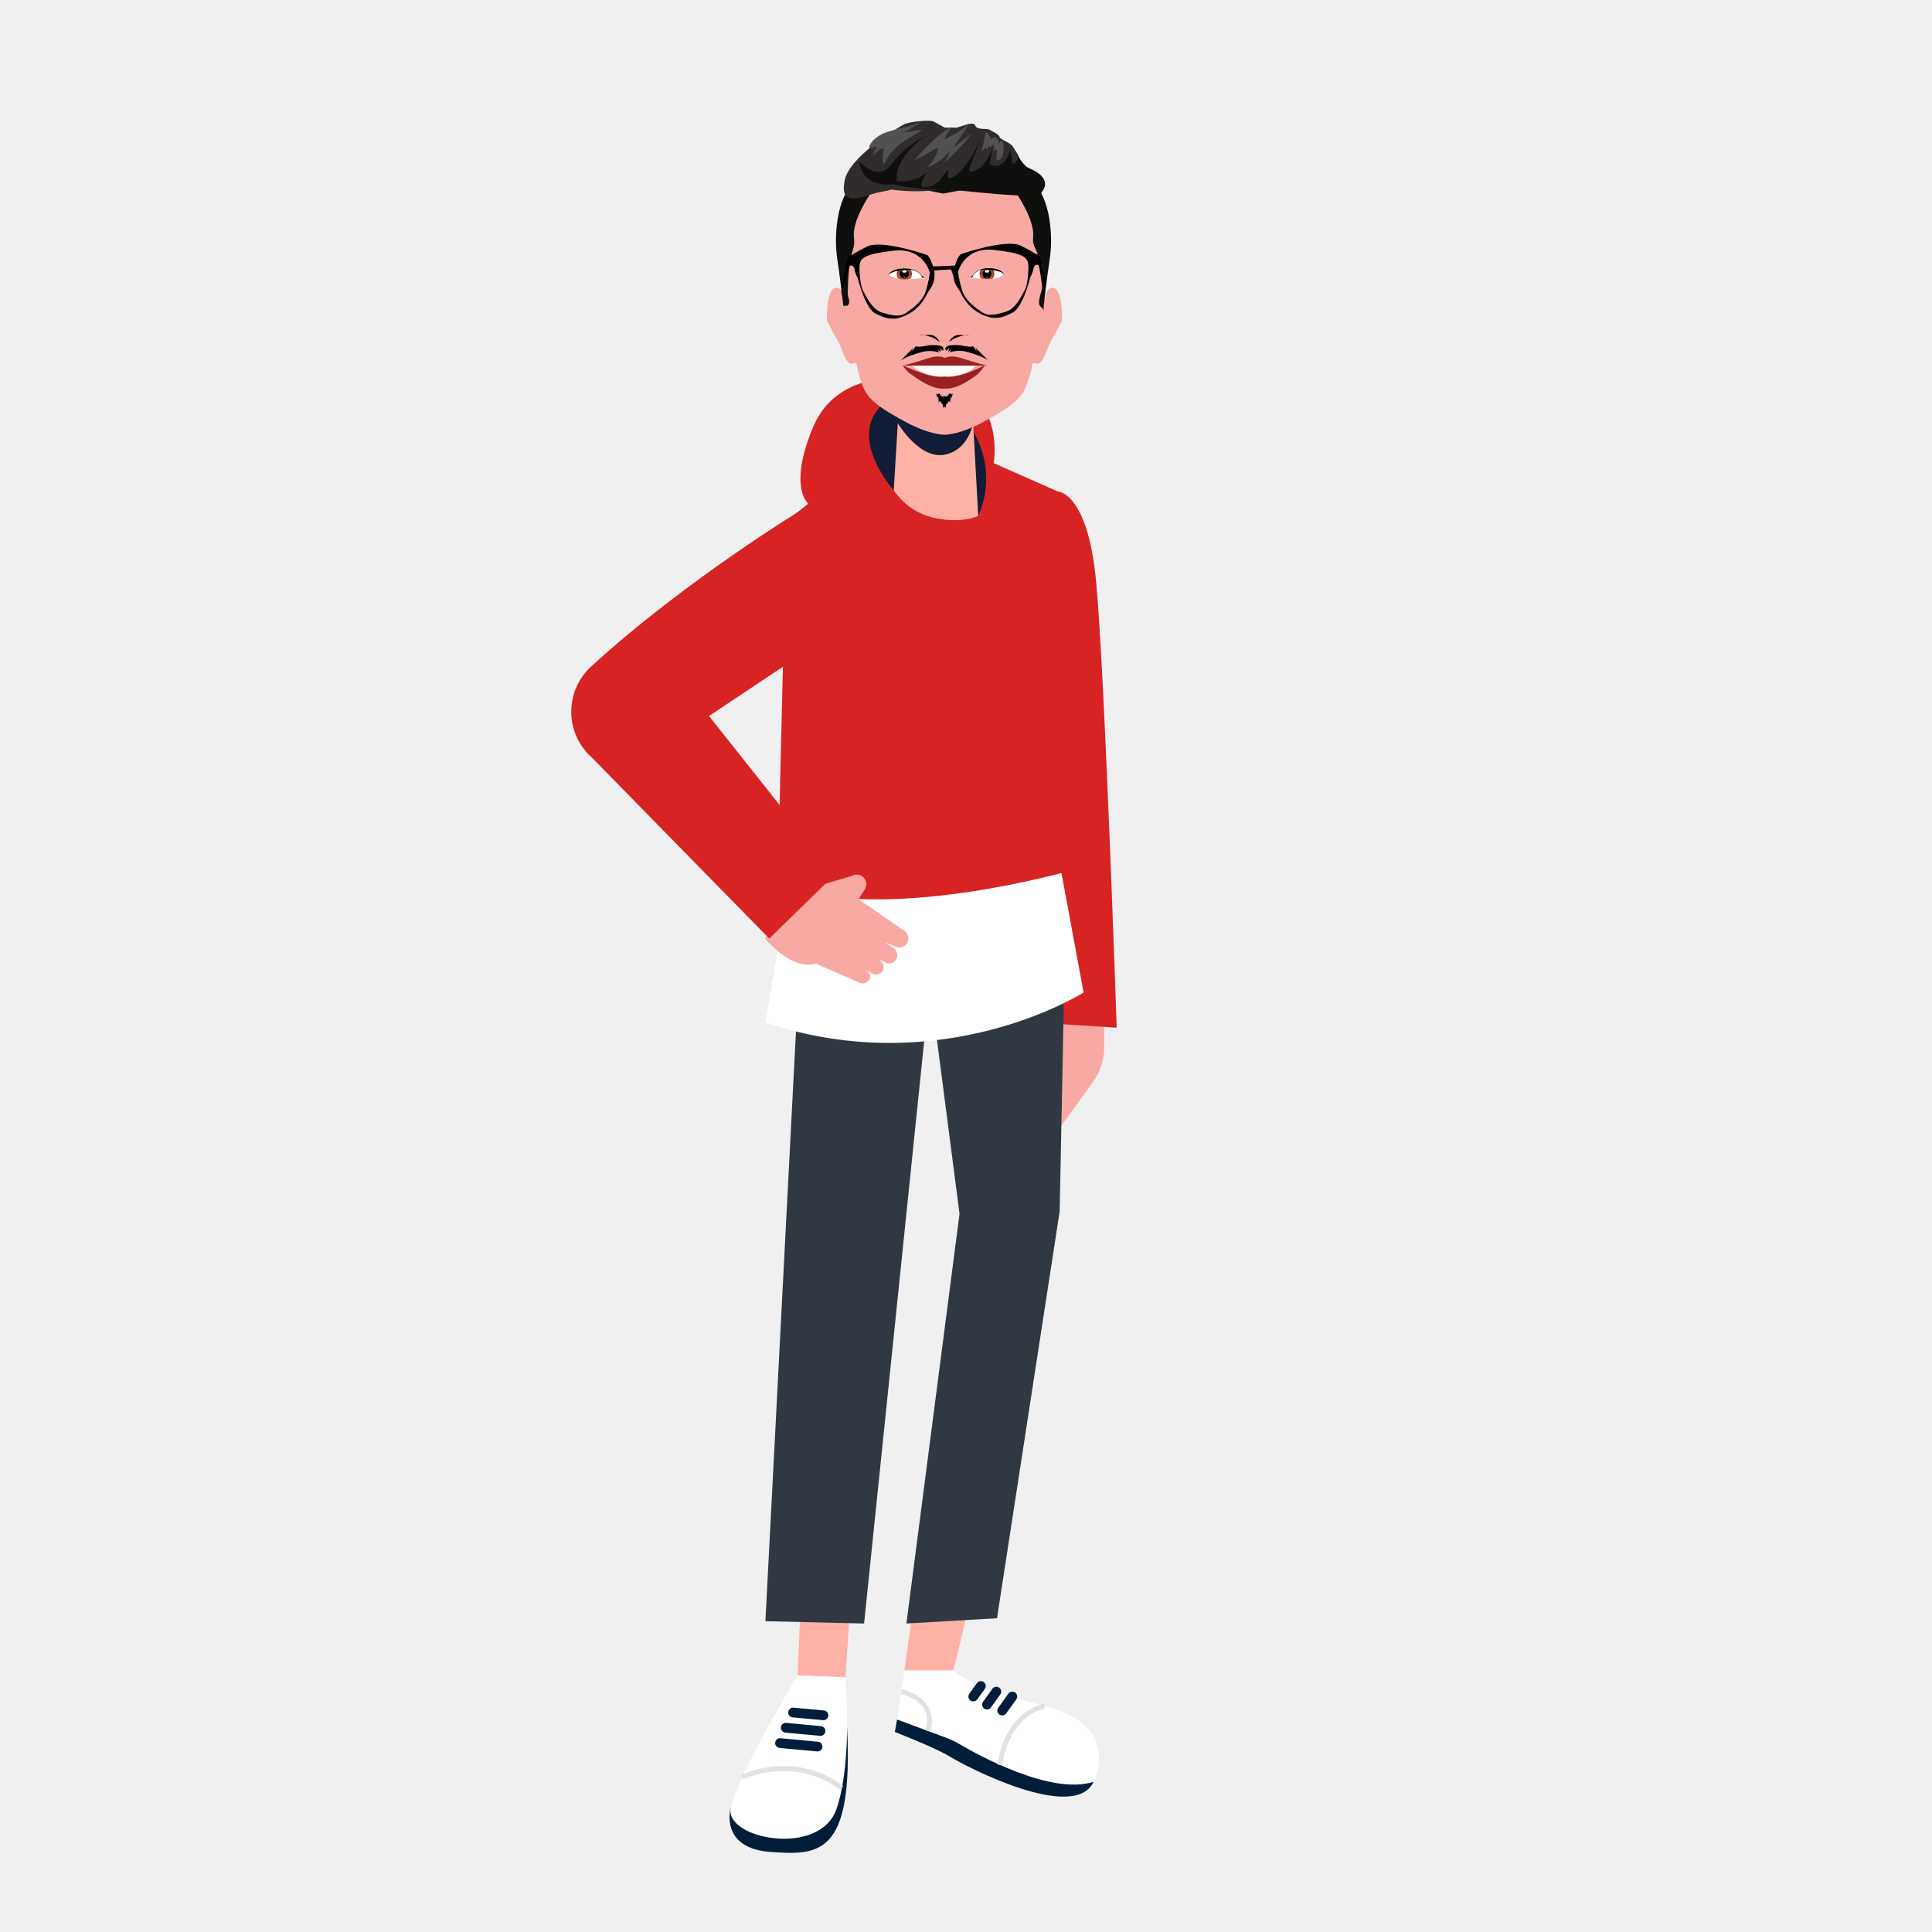
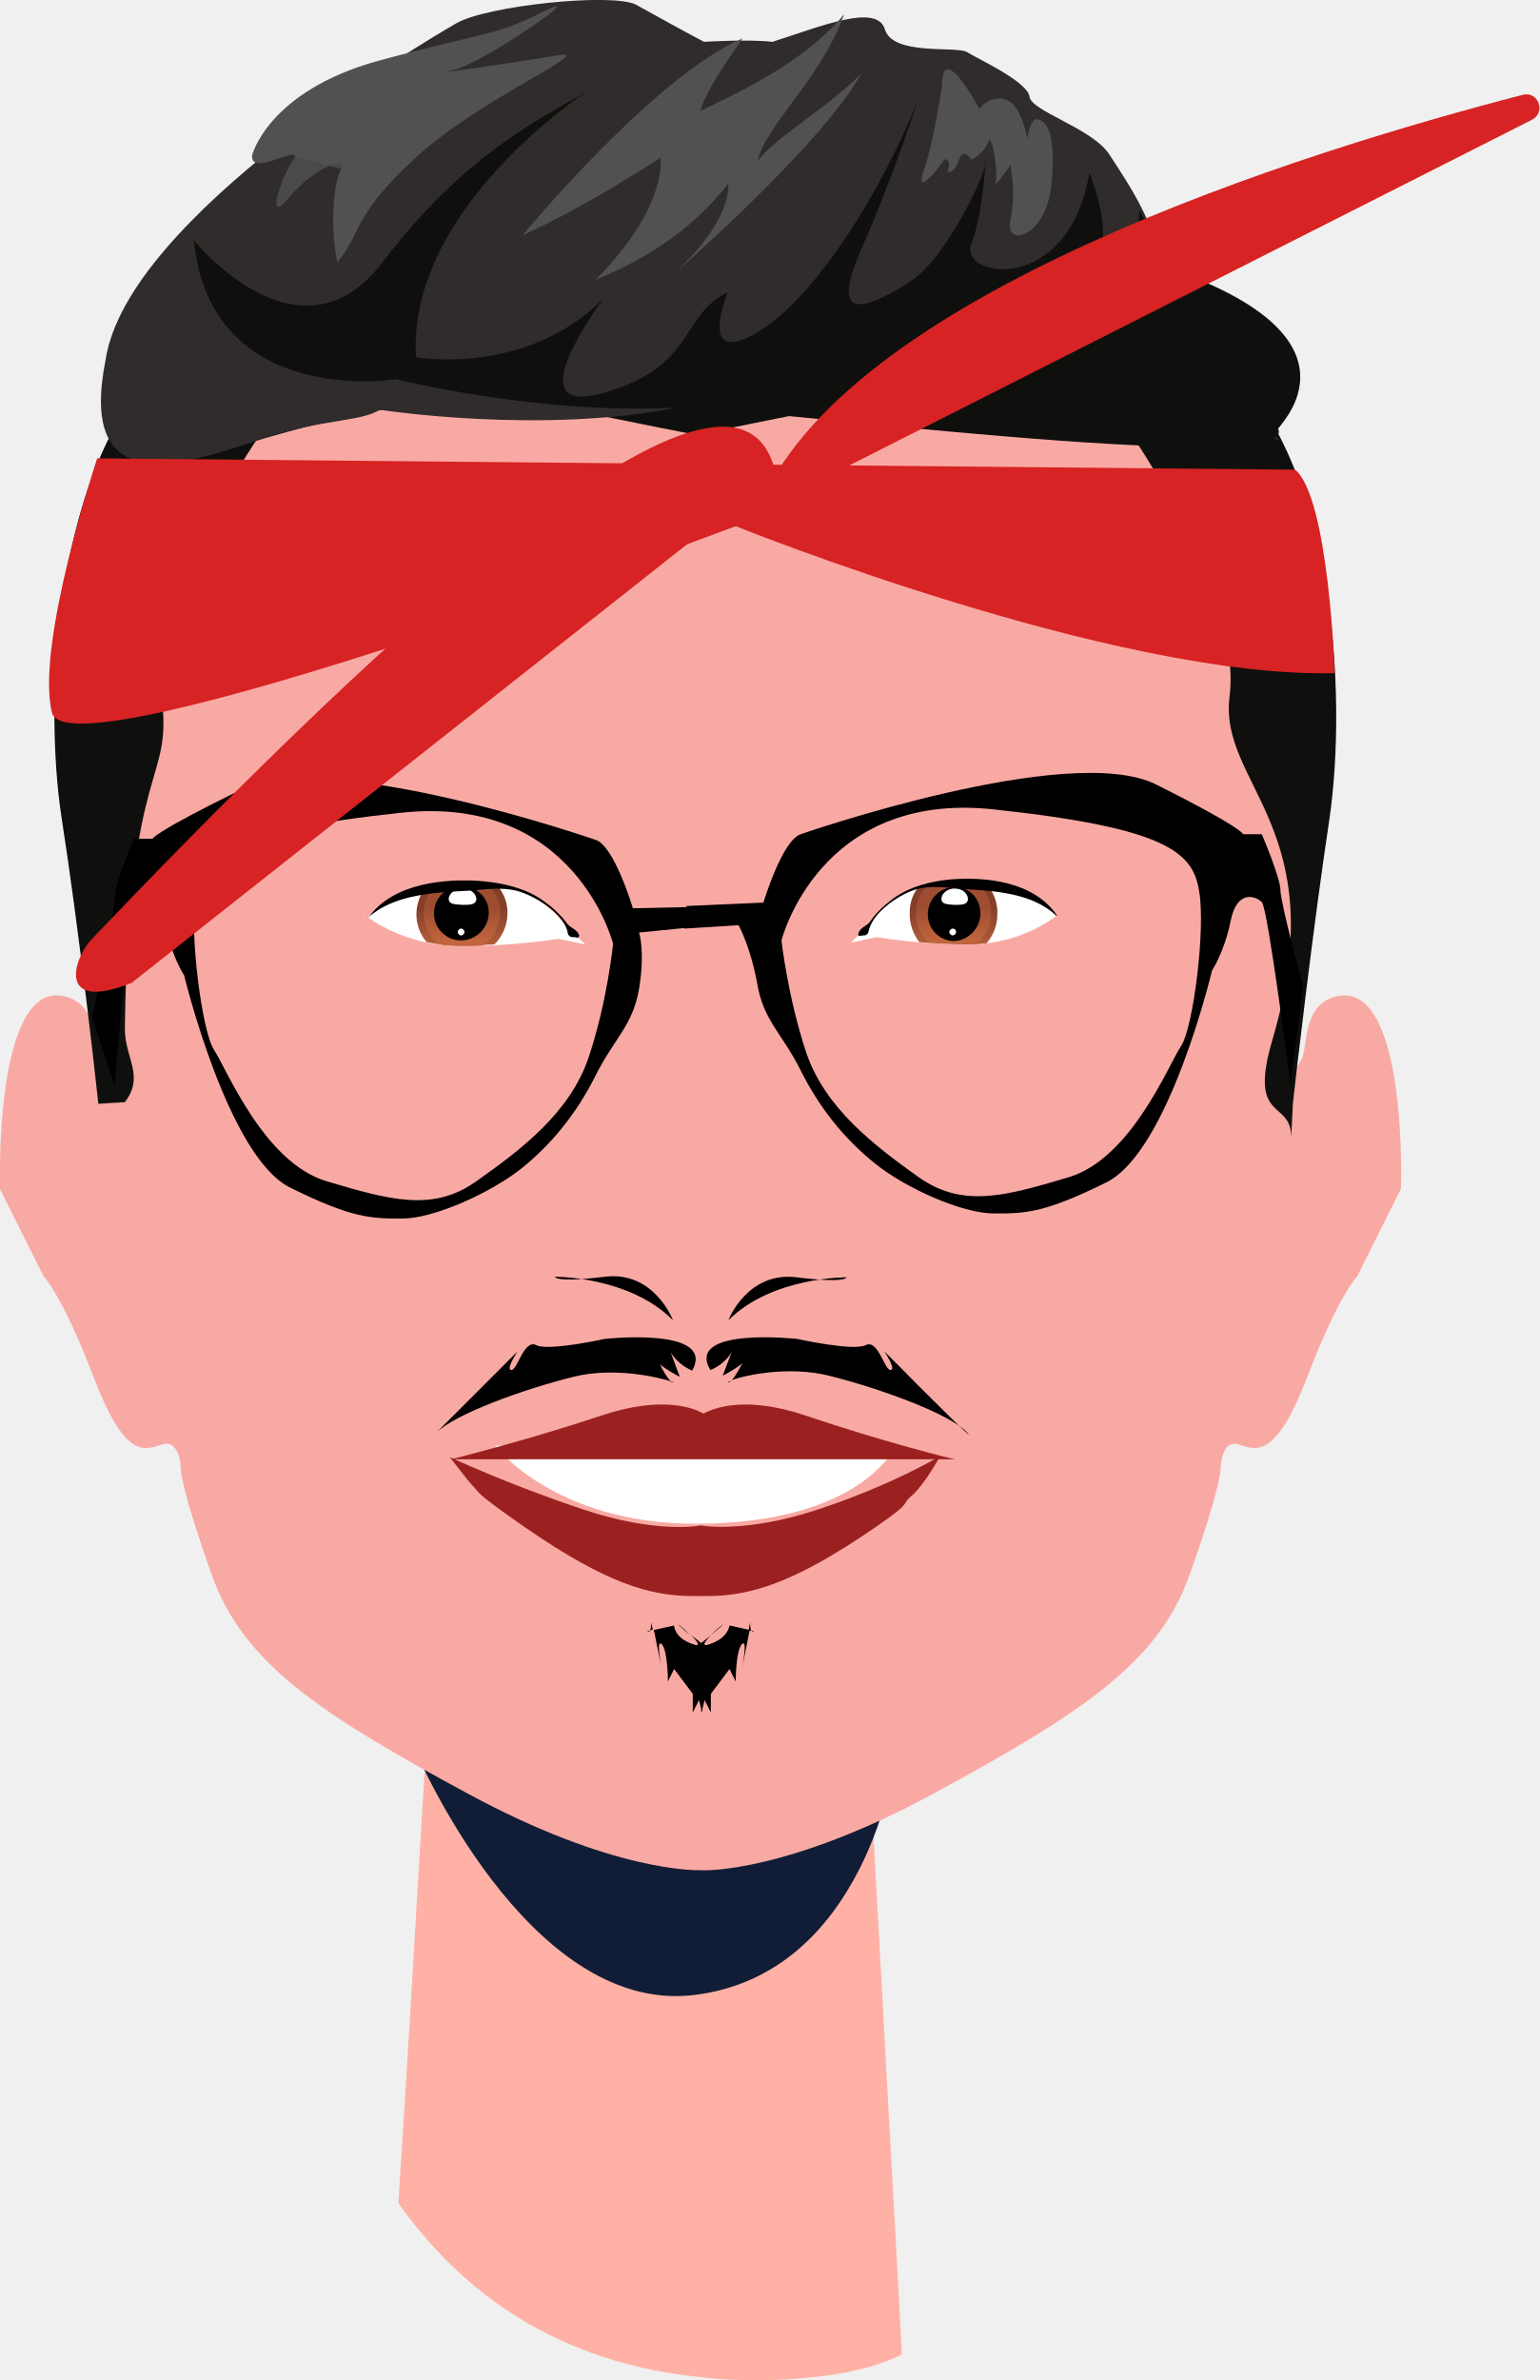
- <svg xmlns="http://www.w3.org/2000/svg" version="1.1" id="phantom" x="0px" y="0px" viewBox="0 0 400 400" enable-background="new 0 0 400 400" xml:space="preserve">
-   <g id="body">
+ <svg xmlns="http://www.w3.org/2000/svg" version="1.1" id="Layer_1" x="0px" y="0px" viewBox="0 0 272.5 421.1" enable-background="new 0 0 272.5 421.1" xml:space="preserve">
+   <g id="head">
    <g>
-       <path fill="#F9A9A3" d="M228.61,207.79v9.05c0,2.58-0.81,5.1-2.33,7.19l-8.96,12.4V203.6L228.61,207.79z" />
-       <path fill="#D72323" d="M219.04,101.77c0,0,6.08,0.05,7.87,18.36c1.79,18.3,4.29,92.64,4.29,92.64l-20.23-1.29v-89.84    L219.04,101.77z" />
+       <path fill="#FFB1A5" d="M156.1,352.3c-1.2-21.5-2.2-39.7-2.2-39.7s-16.5,11.5-31.5,14.3c-15,2.8-29.5-6-29.7-6.1    c-0.2-0.1-17.4-10.1-17.4-10.1s-0.2,3.8-0.6,10c-0.9,15.5-2.7,46-4.2,69.1c11.2,15.8,28.1,28.3,53.6,30.8c0.9,0.1,1.8,0.2,2.7,0.3    c6.1,0.4,11.4,0.3,16.1-0.2c6.9-0.6,12.4-2,16.7-4.1C159.1,405.8,157.4,376.9,156.1,352.3z" />
+       <path fill="#111D36" d="M73.6,309.9c0,0,19.7,46.5,49.1,43.1c30.7-3.6,35.7-41.8,35.7-41.8L73.6,309.9z" />
+       <path fill="#F9A9A3" d="M237,176.2c-6.6,1.1-5.5,8.8-6.6,11.1l-4.4,7.7v-13.2l4.4-11.1c0,0-1.1-39.7-5.5-57.3    c-4.4-17.7-26.5-51.8-59.6-59.6c-30.8-7.2-40-7.9-41.2-8l0,0H124c-0.1,0-0.1,0-0.1,0l0,0c-1.2,0.1-10.5,0.9-41.2,8    c-33.1,7.7-55.1,41.9-59.6,59.6s-5.5,57.3-5.5,57.3l4.4,11.1V195l-4.4-7.7c-1.1-2.2,0-9.9-6.6-11.1C-1.1,174.1,0,210.4,0,210.4    l7.7,15.4c0,0,3.3,3.3,8.8,17.7c5.5,14.4,8.8,13.2,12.1,12.1C32,254.5,32,260,32,260s0,3.3,5.5,18.7s18.7,24.3,45.2,38.6    c25.8,14,40.5,13.6,41.3,13.6c0.8,0.1,15.5,0.4,41.3-13.6c26.5-14.4,39.7-23.2,45.2-38.6S216,260,216,260s0-5.5,3.3-4.4    s6.6,2.2,12.1-12.1c5.5-14.4,8.8-17.7,8.8-17.7l7.7-15.4C248,210.4,249.1,174.2,237,176.2z" />
+     </g>
+     <path fill="#FFFFFF" d="M87.6,255.8h70.9c0,0-5.8,13.8-35.5,13.8C98.1,269.6,87.6,255.8,87.6,255.8z" />
+     <path fill="#9B2121" d="M142.7,250.5c-10.9-3.7-16.5-1.3-18.2-0.4c-1.6-0.9-7.2-3.3-18.2,0.4c-13.2,4.4-26.5,7.7-26.5,7.7h44.1h1.1   h41.4h2.7C169.1,258.3,155.9,255,142.7,250.5z" />
+     <path fill="#9B2121" d="M145,267c-13.2,4.4-21,2.9-21,2.9s-7.7,1.6-21-2.9c-13.2-4.4-23.4-9.2-23.4-9.2s3.1,4.1,3.9,4.9   c1.7,1.7-0.1,0.9,9.5,7.6c14.4,9.9,22,12.1,29.8,12.1c0.4,0,0.8,0,1.1,0c0.4,0,0.8,0,1.1,0c7.7,0,15.4-2.2,29.8-12.1   c7.2-4.9,4.3-3.8,6.7-5.8c2.3-2.1,4.9-6.9,4.9-6.9S158.2,262.6,145,267z" />
+     <g>
+       <path d="M119.1,244.6c0.2,0-0.1-0.1-0.5-0.3C118.8,244.5,118.9,244.6,119.1,244.6z" />
+       <path d="M107,236.9c0,0-9.9,2.2-12.1,1.1s-3.3,4.4-4.4,4.4c-1.1,0,1.1-3.3,1.1-3.3s-2.2,2.2-3.3,3.3c-0.9,0.9-8.9,8.9-11.1,11.1    c3.3-3.3,15.4-7.7,24.3-9.9c7.2-1.8,15.1,0.1,17.2,0.8c-0.6-0.6-1.4-1.9-1.9-3c1.3,1.1,3.5,2.2,3.5,2.2s-0.9-2.4-1.6-4.3    c1.4,2.3,3.8,3.2,3.8,3.2C126.8,234.7,107,236.9,107,236.9z" />
+       <path d="M159.8,242.4c-1.1-1.1-3.3-3.3-3.3-3.3s2.2,3.3,1.1,3.3c-1.1,0-2.2-5.5-4.4-4.4c-2.2,1.1-12.1-1.1-12.1-1.1    s-19.9-2.2-15.4,5.5c0,0,2.4-0.8,3.8-3.2c-0.7,1.8-1.6,4.2-1.6,4.2s2.2-1.1,3.5-2.2c-0.6,1-1.3,2.4-1.9,3c2-0.8,9.9-2.6,17.2-0.8    c8.8,2.2,21,6.6,24.3,9.9C174.1,256.7,160.8,243.5,159.8,242.4z" />
+       <path d="M128.9,244.6c0.2,0,0.3-0.1,0.5-0.3C128.9,244.5,128.7,244.6,128.9,244.6z" />
    </g>
    <g>
      <g>
+         <path fill="#0F100D" d="M216.4,63.8c-7.5-6.7-25.2-18.5-44.3-25.5c-13-4.8-26.8-7.2-39.1-8.1c-0.9-0.2-1.8-0.3-2.8-0.3     c-2.3-0.1-4.7-0.2-7.3-0.1c-2.5,0-5,0-7.3,0.1c-1,0.1-1.9,0.2-2.9,0.3c-12.2,0.9-26.1,3.3-39.1,8.1c-19.1,7-36.7,18.8-44.3,25.5     C9.7,81.6,7.6,123.2,10.9,144.7c3.1,19.9,6.1,46.7,6.5,50.6l4.7-0.3c3.6-4.7-0.1-7.8,0-13.2c0.7-48.1,8.5-42.7,6.5-58.5     c-2.2-17.6,16.7-45.3,16.7-45.3S78,67.8,93.8,71c21.3,4.4,29.2,5.9,29.2,5.9s0,0,0.1-0.1c0,0.1,0.1,0.1,0.1,0.1s7.9-1.5,29.2-5.9     c15.8-3.3,48.5,6.9,48.5,6.9s18.9,27.7,16.7,45.3c-2,15.7,18.6,23.2,7.6,60.7c-4.5,15.2,3.6,10.3,3.3,17.7c0,0,0.3-6.3,0.3-6.3     c0.4-3.8,3.5-30.7,6.5-50.6C238.4,123.2,236.4,81.6,216.4,63.8z" />
+       </g>
+       <path fill="#302C2B" d="M67.2,72.5c-3.3,2.2-10.9,1.6-22,5.5c-14.5,5-31.3,9.5-26.5-14.4C22.6,38.3,75.4,7.2,80.8,4.1    c5.4-3.1,27.4-5.4,31.7-3.3c9.9,5.5,12.1,6.6,12.1,6.6s7.9-0.5,12.1,0c8.5-2.7,18.5-6.9,19.9-2.2s12.5,2.9,14.5,4    c1.9,1.2,10.7,5.2,11.1,7.9c0.3,2.6,11.1,5.6,14.1,10.2s10.5,15.6,7.5,19.6c-3.6,4.7,22.8,32.3,22.4,31.1    c-4.9-13.1-97.9-7.6-105.9-6C96.1,77,67.2,72.5,67.2,72.5z" />
+       <path fill="#0F100D" d="M174.4,29.2c0.1-0.3,0.1-0.5,0.1-0.7C174.5,27.9,174.4,28.2,174.4,29.2z" />
+       <path fill="#0F100D" d="M211.8,49.3c-2.3-0.9-8.5-8.5-10.2-12.2l0,0c0.4,6.3-7.2,11.5-6.5,6.1s-2.3-12.7-2.3-12.7    c-3.6,21.9-23.2,18.7-20.9,12.7c1.7-4.4,2.3-11.5,2.5-14.1c-0.9,3.7-7.5,17.2-13.6,20.9c-6.5,4.1-14.4,7.9-8.5-5.6    c5.9-13.4,10.1-26.6,10.1-26.6c-6.2,15.8-18.3,35.3-28.7,41.2s-4.9-7.3-4.9-7.3c-8.5,4.1-5.6,13.1-21.9,17.8s0-16.8,0-16.8    c-13.7,14-33.3,10.5-33.3,10.5C72.1,36.7,104,16.1,104,16.1C95.7,21,82.4,27.1,67.7,46.4C53,65.7,34.3,42.5,34.3,42.5l0,0    c3,29.9,35.8,24.6,35.8,24.6s25.5,6.4,50.1,5c8.9-0.5,110,12.9,106,3.8C226,75.5,241.6,61.5,211.8,49.3z" />
+       <path fill="#515151" d="M92.5,41.6c0,0,23.3-28.2,38.9-34.8c-3.1,4.6-6.2,8.8-7.5,12.9c3.5-2,17.5-7.5,25.5-17.2    c-4.1,11.5-14.4,20.2-15.3,26.1c1.8-3.4,13.3-10.2,18.3-15.6c-6.9,12.8-34.3,36.5-34.3,36.5s11-9.1,10.8-17    c-4,5-10.5,11.7-23.5,17c12.9-13,11.5-21.6,11.5-21.6S103,37,92.5,41.6z" />
+       <path fill="#515151" d="M166.7,15.2c0,0-1.5,10.2-3.2,14.9c-1.7,4.7,2.1,0.4,3.2-1.3c1.1-1.7,1.5,0.6,1.1,1.2    c-0.4,0.7,1.1,0.8,1.9-1.7c0.9-2.4,2.2,0,2.2,0s2.3-1.2,3-3.2c0.6-2,1.8,5.6,1.3,7.1c-0.5,1.6,2.6-3,2.6-3s1.1,4.9,0,9.8    s6.5,3.1,7.3-6.6c0.9-9.7-1.3-11.2-2.6-11.3c-1.2-0.1-1.7,3.4-1.7,3.4s-1-5.8-3.6-6.8c-2.6-1-4.9,1.1-4.8,1.7    C173.7,20,166.7,6.5,166.7,15.2z" />
+       <path fill="#515151" d="M44.6,27.5c0,0,2.8-11.3,22.2-16.7C86.3,5.5,87.3,6.5,96.3,2s-11.1,9.4-16.1,10.4c-5,1,10.8-1.3,18.4-2.6    s-13.4,7.5-24.7,17.8c-11.7,10.6-9.8,13.6-14.2,18.8c-1.4-6.9-0.6-14,0.6-16.4c1.1-2.5-5-0.2-9.3,5.1c-4.3,5.2,1.3-5.6,1.3-7.3    C52.3,25.9,44.4,31.3,44.6,27.5z" />
+       <path fill="#4A4A48" d="M60.3,29.9c1.1-2.5-5-0.2-9.3,5.1c-4.3,5.2-1-4.5,1.3-7.3" />
+     </g>
+     <g>
+       <path d="M115,288.5c0.2-0.1,0.3-0.1,0.5-0.2C115,285.7,115.5,287.8,115,288.5z" />
+       <path d="M114.7,288.7c0.2,0,0.3-0.1,0.3-0.2C114.6,288.6,114.4,288.7,114.7,288.7z" />
+       <path d="M120.2,287.6c0.5,0.5,1.2,1.1,1.9,1.7C121.1,288.2,119.6,287,120.2,287.6z" />
+       <path d="M133,288.5c0.1,0.1,0.2,0.2,0.3,0.2C133.6,288.7,133.4,288.6,133,288.5z" />
+       <path d="M132.5,288.4c0.2,0.1,0.4,0.1,0.5,0.2C132.5,287.8,133,285.7,132.5,288.4z" />
+       <path d="M125.8,289.3c0.7-0.6,1.5-1.2,2-1.7C128.4,287,126.9,288.2,125.8,289.3z" />
+       <path d="M125.6,290.9c-1.6,0.6-0.9-0.5,0.3-1.6c-0.9,0.7-1.7,1.3-1.8,1.4c-0.1-0.1-0.9-0.7-1.8-1.4c1.1,1.1,1.9,2.2,0.3,1.6    c-3.3-1.1-3.3-3.3-3.3-3.3s-2.2,0.5-3.6,0.8c0.1,0.4,0.2,0.8,0.3,1.4c1.1,5.5,1.1,5.5,1.1,5.5s-1.1-5.5,0-4.4    c1.1,1.1,1.1,6.6,1.1,6.6l1.1-2.2l3.3,4.4v3.3l1.1-2.2l0.4,1.6v0.6l0.1-0.3l0.1,0.3v-0.6l0.4-1.6l1.1,2.2v-3.3l3.3-4.4l1.1,2.2    c0,0,0-5.5,1.1-6.6c1.1-1.1,0,4.4,0,4.4s0,0,1.1-5.5c0.1-0.6,0.2-1.1,0.3-1.4c-1.3-0.3-3.6-0.8-3.6-0.8S128.9,289.8,125.6,290.9z" />
+     </g>
+     <g>
+       <path d="M119.1,233.6c0,0-3.3-8.8-12.1-7.7c-8.8,1.1-8.8,0-8.8,0S111.4,225.8,119.1,233.6z" />
+       <path d="M128.9,233.6c0,0,3.3-8.7,12.1-7.6c8.8,1.1,8.8,0,8.8,0S136.6,225.9,128.9,233.6z" />
+     </g>
+     <path d="M226.6,157.5c0-2.2-3.3-9.9-3.3-9.9H220c0,0,0-1.1-15.4-8.8c-15.4-7.7-62.9,8.8-62.9,8.8c-3.3,1.1-6.6,12.1-6.6,12.1   l-13.6,0.6v0.2l-9.5,0.2c0,0-3.3-11.1-6.6-12.1c0,0-47.4-16.5-62.9-8.8C27,147.4,27,148.4,27,148.4h-3.3c0,0-3.3,7.7-3.3,9.9   s-4.1,21.7-4.1,21.7l4,12c0,0,2.4-30.4,3.5-31.5c1.1-1.1,4.4-2.2,5.5,3.3c1.1,5.5,3.3,8.8,3.3,8.8s7.7,32,18.7,37.5   c11.1,5.5,14.4,5.5,19.9,5.5c5.5,0,15.4-4.4,21-8.8c5.5-4.4,9.9-9.9,13.2-16.5c3.3-6.6,6.6-8.8,7.7-15.4c1.1-6.6,0-9.9,0-9.9l8-0.8   v0.1l9.6-0.6c0,0,2.1,3.7,3.3,10.3c1.1,6.6,4.4,8.8,7.7,15.4c3.3,6.6,7.7,12.1,13.2,16.5c5.5,4.4,15.4,8.8,21,8.8   c5.5,0,8.8,0,19.9-5.5c11.1-5.5,18.7-37.5,18.7-37.5s2.2-3.3,3.3-8.8c1.1-5.5,4.4-4.4,5.5-3.3c1.1,1.1,5.1,32.5,5.1,32.5l2.2-17.7   C230.6,174.6,226.6,159.7,226.6,157.5z M104.2,187c-3.3,9.9-12.1,16.5-19.9,22c-7.7,5.5-15.4,3.3-26.5,0   c-11.1-3.3-17.7-19.9-19.9-23.2c-2.2-3.3-4.4-21-3.3-27.6c1.1-6.6,5.5-11.1,36.4-14.4c30.9-3.3,37.5,23.2,37.5,23.2   S107.5,177.1,104.2,187z M209,185.1c-2.2,3.3-8.8,19.9-19.9,23.2c-11.1,3.3-18.7,5.5-26.5,0c-7.7-5.5-16.5-12.1-19.9-22   c-3.3-9.9-4.4-19.9-4.4-19.9s6.6-26.5,37.5-23.2c30.9,3.3,35.3,7.7,36.4,14.4C213.4,164.1,211.2,181.8,209,185.1z" />
+     <g>
+       <g>
        <g>
-           <polygon fill="#FFB1A5" points="166.26,321.19 165.12,346.88 175.04,347.26 177.06,316.94     " />
-           <g>
-             <path fill="#001E3B" d="M151.25,374.42c0,0-2.3,8.28,8.33,9.01c9.84,0.67,17.15,0.88,15.8-25.77L151.25,374.42z" />
-             <path fill="#FFFFFF" d="M165.12,346.88c0,0-12.72,21.2-13.85,27.54c-1.13,6.34,18.57,10.17,21.96,0       c3.39-10.17,1.8-27.16,1.8-27.16L165.12,346.88z" />
-             <g>
-               <path fill="none" stroke="#E2E2E2" stroke-width="1.01" stroke-miterlimit="10" d="M153.67,367.91        c0,0,10.79-5.18,20.61,2.28" />
-               <g>
-                 <line fill="none" stroke="#001E3B" stroke-width="2.02" stroke-linecap="round" stroke-linejoin="round" stroke-miterlimit="10" x1="161.5" y1="360.89" x2="169.26" y2="361.61" />
-                 <line fill="none" stroke="#001E3B" stroke-width="2.02" stroke-linecap="round" stroke-linejoin="round" stroke-miterlimit="10" x1="162.68" y1="357.71" x2="169.87" y2="358.38" />
-                 <line fill="none" stroke="#001E3B" stroke-width="2.02" stroke-linecap="round" stroke-linejoin="round" stroke-miterlimit="10" x1="164.2" y1="354.56" x2="170.49" y2="355.14" />
-               </g>
-             </g>
-           </g>
+           <path fill="#FFFFFF" d="M102,165.6c-0.3-0.3-0.5-0.5-0.9-0.5c-4.2-5.9-8.8-8.4-15.5-8.4c-5.6,0-16.4,0.5-20.5,5.6      c0,0,6.5,5.1,16.4,5.1s17.3-1.3,17.3-1.3l4.8,1L102,165.6z" />
        </g>
-         <g>
-           <polygon fill="#303841" points="166.96,171.84 158.47,335.65 178.9,336.13 192.53,204.06     " />
-           <line fill="#303841" x1="158.95" y1="326.44" x2="179.9" y2="326.44" />
+         <g id="XMLID_17_">
+           <linearGradient id="SVGID_1_" gradientUnits="userSpaceOnUse" x1="81.704" y1="203.584" x2="81.704" y2="209.513" gradientTransform="matrix(1 0 0 -1 0 370.2225)">
+             <stop offset="0" style="stop-color:#AF5C37" />
+             <stop offset="1" style="stop-color:#843F29" />
+           </linearGradient>
+           <path fill="url(#SVGID_1_)" d="M89.8,161.9c0.1-1.9-0.5-3.6-1.6-5c-0.8-0.1-1.7-0.2-2.6-0.2c-2.7,0-6.8,0.1-10.7,0.9      c-0.7,1.1-1.1,2.4-1.2,3.8c-0.1,2,0.6,3.9,1.8,5.3c1.8,0.4,3.8,0.6,6,0.6c2.1,0,4.1-0.1,6-0.2C88.8,165.8,89.7,164,89.8,161.9z" />
+           <linearGradient id="SVGID_2_" gradientUnits="userSpaceOnUse" x1="81.731" y1="203.584" x2="81.731" y2="209.513" gradientTransform="matrix(1 0 0 -1 0 370.2225)">
+             <stop offset="0" style="stop-color:#C1653D" />
+             <stop offset="1" style="stop-color:#9F4D32" />
+           </linearGradient>
+           <path fill="url(#SVGID_2_)" d="M88.5,161.8c0.1-1.7-0.5-3.3-1.5-4.5c-0.4-0.2-0.9-0.4-1.3-0.6c-2.4,0-5.8,0.1-9.1,0.6      c-1,1.1-1.6,2.5-1.6,4.1c-0.1,2.3,1,4.4,2.7,5.7c1.2,0.2,2.5,0.3,3.8,0.3c1.4,0,2.7,0,4-0.1C87.2,166.1,88.4,164.1,88.5,161.8z" />
+           <path id="XMLID_20_" d="M86.4,160.5c0.7,3.6-2.6,6.7-6.2,5.7c-1.6-0.5-3-1.9-3.3-3.6c-0.7-3.6,2.5-6.6,6.1-5.6      C84.8,157.4,86.1,158.9,86.4,160.5z" />
+           <path id="XMLID_19_" fill="#FFFFFF" d="M84.3,159.1c-0.1,1-1.1,1-2.5,1c-1.4-0.1-2.4-0.1-2.4-1.1c0.1-1,1.2-1.8,2.5-1.8      C83.2,157.2,84.3,158.1,84.3,159.1z" />
+           <path id="XMLID_18_" fill="#FFFFFF" d="M82.2,164.9c0,0.3-0.3,0.6-0.6,0.6c-0.3,0-0.6-0.3-0.6-0.6c0-0.3,0.3-0.6,0.6-0.6      C81.9,164.3,82.2,164.6,82.2,164.9z" />
        </g>
+         <path d="M65.2,162.3c4.6-4.1,11.9-4.4,17.6-4.7c2.9-0.2,5.8-0.7,8.6,0c2.9,0.7,8.6,4,9.1,7.6c0.1,0.3,0.4,0.6,0.7,0.6     c0.3,0,0.6,0,0.9,0.1c0.2,0.1,0.4-0.2,0.4-0.4c-0.5-1.3-1.6-1.2-2.3-2.3c-1.2-1.6-2.7-2.9-4.3-4c-3-2.1-7.1-3-10.6-3.3     c-6.5-0.5-15.6,0.3-20,6.3C64.9,162.3,65,162.4,65.2,162.3L65.2,162.3z" />
      </g>
      <g>
        <g>
-           <g>
-             <path fill="#001E3B" d="M185.72,356.01l-0.45,2.58c0,0,8.62,3.34,11.58,5.2c2.96,1.86,25.58,13.67,29.56,5.11l-28.42-12.22       L185.72,356.01z" />
-             <path fill="#FFB1A5" d="M189.79,328.21c-0.25,0.76-2.53,17.63-2.53,17.63h10.09c0.55-1.71,4.66-19.4,4.66-19.4L189.79,328.21z" />
-             <path fill="#FFFFFF" d="M187.26,345.84l-1.52,10.17l10.37,3.86c0.8,0.3,1.56,0.66,2.29,1.09c4.07,2.4,19.24,10.78,28.03,7.94       c0,0,6.07-11.63-10.11-15.67c-16.17-4.04-18.97-7.39-18.97-7.39H187.26z" />
-           </g>
-           <g>
-             <path fill="none" stroke="#E2E2E2" stroke-width="1.01" stroke-miterlimit="10" d="M216.29,353.23c0,0-7.5,1.03-9.3,12.17" />
-             <g>
-               <line fill="none" stroke="#001E3B" stroke-width="2.02" stroke-linecap="round" stroke-linejoin="round" stroke-miterlimit="10" x1="207.5" y1="354.15" x2="209.59" y2="351.25" />
-               <line fill="none" stroke="#001E3B" stroke-width="2.02" stroke-linecap="round" stroke-linejoin="round" stroke-miterlimit="10" x1="204.35" y1="352.92" x2="206.28" y2="350.23" />
-               <line fill="none" stroke="#001E3B" stroke-width="2.02" stroke-linecap="round" stroke-linejoin="round" stroke-miterlimit="10" x1="201.51" y1="351.25" x2="203.08" y2="349.07" />
-             </g>
-           </g>
-           <path fill="none" stroke="#E2E2E2" stroke-width="1.01" stroke-miterlimit="10" d="M186.61,350.23c0,0,7.48,1.53,5.51,8.15" />
+           <path fill="#FFFFFF" d="M152.1,165.3c0.2-0.3,0.5-0.5,0.9-0.5c3.9-5.9,8.2-8.4,14.6-8.4c5.2,0,15.4,0.5,19.4,5.6      c0,0-6.1,5.1-15.5,5.1c-9.4,0-16.3-1.3-16.3-1.3l-4.6,1L152.1,165.3z" />
        </g>
-         <g>
-           <polygon fill="#303841" points="192.53,204.06 198.66,251.3 187.66,336.13 206.42,335.04 219.39,250.83 220.44,198.25     " />
-           <line fill="#303841" x1="189.03" y1="325.58" x2="207.88" y2="324.67" />
-         </g>
-       </g>
-     </g>
-     <g>
-       <g>
-         <g>
-           <path fill="#FFFFFF" d="M218.4,173.39l5.95,32.09c0,0-29.09,18.52-65.88,6.24l6.41-37.79L218.4,173.39z" />
-           <g>
-             <path fill="#D72323" d="M160.67,109.57l6.67-5.29l15.05-3.18l23.35-5.21l13.29,5.88c0,0,8.48,63.8,4.02,78.08       c0,0-39.58,11.81-62.04,3.23l1.36-56.58l-3.67-11.19C158.04,113.17,158.83,110.85,160.67,109.57z" />
-             <path fill="#D72323" d="M220.44,115.12l3.1,49.39c0.36,5.75-1.22,11.46-4.5,16.2l-0.26,0.37" />
-           </g>
-         </g>
-       </g>
-       <g>
-         <path fill="#D72323" d="M189.35,78c-0.45,0.64-15.64-2.26-20.97,10.35c-5.3,12.54-1.04,15.94-1.04,15.94l26.4,3.43     c0,0,5.67,2.17,9.78-4.96c4.11-7.13,3.04-19.07-3.81-21.3C192.85,79.21,189.35,78,189.35,78z" />
-         <path fill="#D72323" d="M167.34,104.29c0,0,7.63,4.98,26.4,3.43" />
-         <path fill="#D72323" d="M205.74,95.9c0,0-0.13,4.07-2.23,6.86" />
-       </g>
-     </g>
-     <path fill="#111D36" d="M185.05,101.53c0,0-10.8-12.08-1.07-18.79c9.73-6.72,25.28,8.56,18.56,24.06L185.05,101.53z" />
-   </g>
-   <g id="hand">
-     <g>
-       <path fill="#F9A9A3" d="M187.19,192.68l-9.43-6.49l1.29-2.09c0.47-0.76,0.37-1.74-0.24-2.39c-0.63-0.67-1.64-0.83-2.44-0.36    l-11.71,3.44l-6.28,9.53c4.84,5.41,8.42,5.82,10.6,5.19c0.23,0.11,0.46,0.23,0.69,0.33l8.09,3.53c0.73,0.44,1.68,0.23,2.16-0.47    c0.35-0.51,0.56-1.38-0.94-2.41l1.51,1.04c0.77,0.46,1.78,0.23,2.27-0.53c0.46-0.67,0.14-1.67-0.73-2.42l1.17,0.65    c0.85,0.51,1.96,0.21,2.42-0.7c0.4-0.78,0.09-1.75-0.64-2.25l-1.67-1.14l2.05,0.8c0.93,0.48,2.09,0.1,2.55-0.88    C188.3,194.21,187.95,193.2,187.19,192.68z" />
-       <g>
-         <g>
-           <g>
-             <polygon fill="#D72323" points="135.95,134.57 172.84,181.08 159.26,194.32 121.3,155.58      " />
-           </g>
-           <g>
-             <path fill="#D72323" d="M166.36,105.31c0,0-24.24,14.64-43.93,32.64c-5.06,4.63-5.59,12.41-1.13,17.62l0,0       c4.07,4.75,10.99,2.12,16.29-1.19l41.03-27.35L166.36,105.31z" />
-           </g>
-         </g>
-         <line fill="#D72323" x1="161.73" y1="138" x2="172.24" y2="130.7" />
-         <line fill="#D72323" x1="146.15" y1="148.1" x2="136.51" y2="148.1" />
-         <polyline fill="#D72323" points="161.38,167.75 171.95,181.08 169.66,183.32    " />
-       </g>
-     </g>
-   </g>
-   <g id="head">
-     <g>
-       <path fill="#FFB1A5" d="M201.84,94.17c-0.23-4.22-0.43-7.8-0.43-7.8s-3.24,2.26-6.18,2.81c-2.94,0.55-5.79-1.17-5.83-1.19    c-0.04-0.02-3.42-1.99-3.42-1.99s-0.04,0.75-0.12,1.97c-0.18,3.05-0.54,9.03-0.82,13.57c2.19,3.11,5.51,5.56,10.53,6.04    c0.18,0.02,0.35,0.04,0.53,0.06c1.2,0.08,2.24,0.06,3.16-0.03c1.35-0.12,2.43-0.4,3.27-0.81    C202.42,104.69,202.1,99.01,201.84,94.17z" />
-       <path fill="#111D36" d="M185.28,86.66c0,0,4.77,8.7,10.44,7.45c5.93-1.3,6.15-8.88,6.15-8.88L185.28,86.66z" />
-       <path fill="#F9A9A3" d="M217.72,59.59c-1.3,0.22-1.08,1.73-1.3,2.17l-0.87,1.52v-2.6l0.87-2.17c0,0-0.22-7.8-1.08-11.26    c-0.87-3.47-5.2-10.18-11.7-11.7c-6.04-1.41-7.86-1.56-8.09-1.58v0c0,0-0.01,0-0.01,0c-0.01,0-0.01,0-0.01,0v0    c-0.23,0.01-2.06,0.17-8.09,1.58c-6.5,1.52-10.83,8.23-11.7,11.7c-0.87,3.47-1.08,11.26-1.08,11.26l0.87,2.17v2.6l-0.87-1.52    c-0.22-0.43,0-1.95-1.3-2.17c-2.39-0.4-2.17,6.72-2.17,6.72l1.52,3.03c0,0,0.65,0.65,1.73,3.47c1.08,2.82,1.73,2.6,2.38,2.38    c0.65-0.22,0.65,0.87,0.65,0.87s0,0.65,1.08,3.68c1.08,3.03,3.68,4.77,8.88,7.58c5.06,2.74,7.96,2.68,8.11,2.68    c0.15,0.01,3.05,0.07,8.11-2.68c5.2-2.82,7.8-4.55,8.88-7.58c1.08-3.03,1.08-3.68,1.08-3.68s0-1.08,0.65-0.87s1.3,0.43,2.38-2.38    c1.08-2.82,1.73-3.47,1.73-3.47l1.52-3.03C219.89,66.31,220.11,59.2,217.72,59.59z" />
-     </g>
-     <path fill="#FFFFFF" d="M188.39,75.23h13.93c0,0-1.13,2.71-6.97,2.71C190.45,77.94,188.39,75.23,188.39,75.23z" />
-     <path fill="#9B2121" d="M199.2,74.19c-2.15-0.72-3.25-0.25-3.57-0.07c-0.32-0.18-1.42-0.65-3.57,0.07c-2.6,0.87-5.2,1.52-5.2,1.52   h8.66h0.22h8.13h0.53C204.4,75.71,201.8,75.06,199.2,74.19z" />
-     <path fill="#9B2121" d="M199.66,77.42c-2.6,0.87-4.12,0.56-4.12,0.56s-1.52,0.31-4.12-0.56c-2.6-0.87-4.59-1.8-4.59-1.8   s0.61,0.8,0.77,0.97c0.33,0.34-0.02,0.18,1.86,1.49c2.82,1.95,4.33,2.38,5.85,2.38c0.08,0,0.15,0,0.22,0c0.08,0,0.16,0,0.22,0   c1.52,0,3.03-0.43,5.85-2.38c1.41-0.97,0.85-0.74,1.31-1.14c0.46-0.41,0.97-1.35,0.97-1.35S202.26,76.56,199.66,77.42z" />
-     <g>
-       <path d="M194.57,73.03c0.04,0-0.01-0.02-0.1-0.06C194.51,73,194.54,73.03,194.57,73.03z" />
-       <path d="M192.19,71.51c0,0-1.95,0.43-2.38,0.22s-0.65,0.87-0.87,0.87c-0.22,0,0.22-0.65,0.22-0.65s-0.43,0.43-0.65,0.65    c-0.17,0.17-1.75,1.75-2.17,2.17c0.65-0.65,3.03-1.52,4.77-1.95c1.42-0.36,2.97,0.01,3.37,0.16c-0.12-0.11-0.27-0.38-0.38-0.59    c0.25,0.21,0.69,0.43,0.69,0.43s-0.18-0.48-0.32-0.84c0.27,0.46,0.75,0.62,0.75,0.62C196.09,71.08,192.19,71.51,192.19,71.51z" />
-       <path d="M202.56,72.59c-0.22-0.22-0.65-0.65-0.65-0.65s0.43,0.65,0.22,0.65s-0.43-1.08-0.87-0.87s-2.38-0.22-2.38-0.22    s-3.9-0.43-3.03,1.08c0,0,0.48-0.16,0.75-0.62c-0.14,0.36-0.32,0.83-0.32,0.83s0.44-0.22,0.69-0.43c-0.11,0.2-0.26,0.47-0.38,0.59    c0.4-0.15,1.95-0.52,3.37-0.16c1.73,0.43,4.12,1.3,4.77,1.95C205.37,75.41,202.77,72.81,202.56,72.59z" />
-       <path d="M196.49,73.03c0.03,0,0.06-0.02,0.1-0.06C196.5,73,196.45,73.03,196.49,73.03z" />
-     </g>
-     <g>
-       <g>
-         <path fill="#0F100D" d="M213.69,37.52c-1.48-1.32-4.94-3.63-8.69-5.01c-2.55-0.94-5.27-1.41-7.67-1.59     c-0.17-0.03-0.35-0.05-0.55-0.06c-0.45-0.02-0.93-0.03-1.43-0.02c-0.5,0-0.99,0-1.43,0.02c-0.2,0.01-0.38,0.03-0.56,0.06     c-2.4,0.18-5.13,0.65-7.68,1.59c-3.75,1.38-7.21,3.69-8.69,5.01c-3.91,3.49-4.31,11.67-3.67,15.89c0.6,3.91,1.19,9.18,1.28,9.93     c0,0,0.92-0.06,0.92-0.06c0.7-0.92-0.02-1.54,0-2.6c0.14-9.44,1.67-8.39,1.28-11.49c-0.44-3.46,3.28-8.9,3.28-8.9     s6.42-1.99,9.52-1.35c4.18,0.86,5.73,1.15,5.73,1.15s0,0,0.01-0.01c0,0.01,0.01,0.01,0.01,0.01s1.55-0.3,5.73-1.15     c3.11-0.64,9.53,1.35,9.53,1.35s3.72,5.44,3.28,8.9c-0.39,3.09,3.66,4.56,1.49,11.92c-0.88,2.98,0.7,2.03,0.65,3.47     c0,0,0.06-1.23,0.06-1.24c0.08-0.75,0.68-6.02,1.28-9.93C218,49.19,217.6,41.01,213.69,37.52z" />
-       </g>
-       <path fill="#302C2B" d="M184.39,39.23c-0.65,0.43-2.15,0.32-4.33,1.08c-2.85,0.99-6.14,1.86-5.2-2.82    c0.77-4.97,11.13-11.09,12.19-11.69c1.06-0.6,5.39-1.06,6.23-0.65c1.95,1.08,2.38,1.3,2.38,1.3s1.55-0.09,2.38,0    c1.67-0.54,3.64-1.35,3.9-0.43c0.26,0.92,2.45,0.56,2.84,0.79c0.38,0.23,2.11,1.03,2.18,1.55c0.06,0.52,2.18,1.09,2.76,2.01    c0.58,0.92,2.07,3.07,1.47,3.84c-0.71,0.93,4.48,6.34,4.4,6.1c-0.96-2.58-19.23-1.49-20.79-1.17    C190.06,40.12,184.39,39.23,184.39,39.23z" />
-       <path fill="#0F100D" d="M205.43,30.73c0.01-0.05,0.02-0.1,0.02-0.13C205.45,30.48,205.44,30.54,205.43,30.73z" />
-       <path fill="#0F100D" d="M212.77,34.68c-0.45-0.18-1.66-1.66-2-2.39v0c0.07,1.24-1.41,2.26-1.28,1.19    c0.13-1.07-0.45-2.49-0.45-2.49c-0.7,4.3-4.55,3.67-4.1,2.49c0.33-0.86,0.45-2.25,0.49-2.76c-0.17,0.73-1.48,3.37-2.67,4.11    c-1.28,0.8-2.82,1.55-1.67-1.09c1.15-2.64,1.99-5.22,1.99-5.22c-1.22,3.1-3.59,6.94-5.64,8.09c-2.05,1.15-0.96-1.43-0.96-1.43    c-1.67,0.8-1.09,2.58-4.3,3.5c-3.21,0.92,0-3.3,0-3.3c-2.69,2.75-6.54,2.07-6.54,2.07c-0.29-5.25,5.96-9.29,5.96-9.29    c-1.63,0.95-4.23,2.15-7.12,5.94c-2.88,3.79-6.56-0.77-6.56-0.77l0,0c0.58,5.87,7.03,4.84,7.03,4.84s5,1.25,9.84,0.98    c1.75-0.1,21.6,2.53,20.81,0.74C215.56,39.82,218.62,37.07,212.77,34.68z" />
-       <path fill="#515151" d="M189.34,33.17c0,0,4.57-5.53,7.64-6.83c-0.6,0.9-1.21,1.72-1.47,2.54c0.69-0.4,3.43-1.48,5.01-3.38    c-0.81,2.26-2.82,3.97-3,5.13c0.36-0.67,2.62-2,3.59-3.07c-1.36,2.51-6.74,7.17-6.74,7.17s2.16-1.78,2.13-3.33    c-0.78,0.99-2.07,2.3-4.62,3.33c2.53-2.56,2.25-4.24,2.25-4.24S191.42,32.25,189.34,33.17z" />
-       <path fill="#515151" d="M203.93,27.97c0,0-0.29,2-0.63,2.93c-0.34,0.92,0.41,0.08,0.63-0.26c0.22-0.34,0.29,0.11,0.22,0.24    c-0.07,0.13,0.22,0.15,0.38-0.33c0.17-0.48,0.43,0,0.43,0s0.46-0.23,0.58-0.63c0.12-0.39,0.36,1.09,0.26,1.4    c-0.1,0.31,0.51-0.58,0.51-0.58s0.22,0.96,0,1.93c-0.22,0.97,1.27,0.6,1.44-1.3c0.17-1.9-0.26-2.2-0.51-2.22    c-0.24-0.02-0.34,0.67-0.34,0.67s-0.19-1.14-0.7-1.33c-0.51-0.19-0.96,0.21-0.94,0.34C205.3,28.93,203.93,26.27,203.93,27.97z" />
-       <path fill="#515151" d="M179.95,30.4c0,0,0.55-2.21,4.36-3.27c3.82-1.06,4.01-0.86,5.79-1.75c1.78-0.89-2.17,1.84-3.16,2.04    c-0.99,0.2,2.13-0.26,3.61-0.52c1.48-0.26-2.63,1.47-4.85,3.5c-2.29,2.09-1.92,2.68-2.79,3.69c-0.28-1.36-0.11-2.74,0.11-3.23    c0.22-0.49-0.98-0.03-1.83,1c-0.85,1.03,0.26-1.09,0.26-1.43C181.45,30.08,179.91,31.14,179.95,30.4z" />
-       <path fill="#4A4A48" d="M183.02,30.86c0.22-0.49-0.98-0.03-1.83,1c-0.85,1.03-0.19-0.88,0.26-1.43" />
-     </g>
-     <g>
-       <path d="M193.77,81.65c0.03-0.01,0.06-0.02,0.1-0.03C193.77,81.1,193.86,81.52,193.77,81.65z" />
-       <path d="M193.71,81.69c0.03,0,0.05-0.02,0.06-0.04C193.69,81.67,193.65,81.69,193.71,81.69z" />
-       <path d="M194.79,81.47c0.09,0.09,0.24,0.22,0.38,0.33C194.96,81.59,194.68,81.36,194.79,81.47z" />
-       <path d="M197.3,81.65c0.02,0.02,0.04,0.04,0.06,0.04C197.42,81.69,197.38,81.67,197.3,81.65z" />
-       <path d="M197.2,81.63c0.04,0.01,0.07,0.02,0.1,0.03C197.21,81.52,197.3,81.1,197.2,81.63z" />
-       <path d="M195.89,81.8c0.14-0.11,0.29-0.24,0.39-0.33C196.39,81.36,196.11,81.59,195.89,81.8z" />
-       <path d="M195.84,82.12c-0.32,0.11-0.17-0.1,0.05-0.32c-0.18,0.14-0.34,0.26-0.36,0.28c-0.02-0.02-0.18-0.14-0.36-0.28    c0.21,0.21,0.37,0.43,0.05,0.32c-0.65-0.22-0.65-0.65-0.65-0.65s-0.44,0.09-0.7,0.15c0.01,0.08,0.03,0.16,0.05,0.28    c0.22,1.08,0.22,1.08,0.22,1.08s-0.22-1.08,0-0.87s0.22,1.3,0.22,1.3l0.22-0.43l0.65,0.87v0.65l0.22-0.43l0.08,0.32v0.11    l0.01-0.06l0.01,0.06v-0.11l0.08-0.32l0.22,0.43v-0.65l0.65-0.87l0.22,0.43c0,0,0-1.08,0.22-1.3s0,0.87,0,0.87s0,0,0.22-1.08    c0.02-0.12,0.04-0.21,0.05-0.28c-0.26-0.06-0.7-0.15-0.7-0.15S196.49,81.91,195.84,82.12z" />
-     </g>
-     <g>
-       <path d="M194.57,70.86c0,0-0.65-1.73-2.38-1.52c-1.73,0.22-1.73,0-1.73,0S193.06,69.34,194.57,70.86z" />
-       <path d="M196.49,70.86c0,0,0.65-1.71,2.38-1.5c1.73,0.21,1.73,0,1.73,0S198.01,69.36,196.49,70.86z" />
-     </g>
-     <path d="M215.69,54.55c0-0.43-0.65-1.95-0.65-1.95h-0.65c0,0,0-0.22-3.03-1.73s-12.35,1.73-12.35,1.73   c-0.65,0.22-1.3,2.38-1.3,2.38l-2.68,0.11l0,0.03l-1.86,0.03c0,0-0.65-2.17-1.3-2.38c0,0-9.31-3.25-12.35-1.73   c-3.03,1.52-3.03,1.73-3.03,1.73h-0.65c0,0-0.65,1.52-0.65,1.95c0,0.43-0.97,4.77-0.97,4.77v1.73c0,0,1.41-5.85,1.62-6.07   s0.87-0.43,1.08,0.65c0.22,1.08,0.65,1.73,0.65,1.73s1.52,6.28,3.68,7.37c2.17,1.08,2.82,1.08,3.9,1.08c1.08,0,3.03-0.87,4.12-1.73   c1.08-0.87,1.95-1.95,2.6-3.25c0.65-1.3,1.3-1.73,1.52-3.03c0.22-1.3,0-1.95,0-1.95l1.58-0.15l0,0.02l1.89-0.11   c0,0,0.42,0.72,0.64,2.02c0.22,1.3,0.87,1.73,1.52,3.03c0.65,1.3,1.52,2.38,2.6,3.25c1.08,0.87,3.03,1.73,4.12,1.73   c1.08,0,1.73,0,3.9-1.08c2.17-1.08,3.68-7.37,3.68-7.37s0.43-0.65,0.65-1.73c0.22-1.08,0.87-0.87,1.08-0.65s1,6.39,1,6.39   l0.43-3.47C216.47,57.91,215.69,54.98,215.69,54.55z M191.65,60.35c-0.65,1.95-2.38,3.25-3.9,4.33c-1.52,1.08-3.03,0.65-5.2,0   c-2.17-0.65-3.47-3.9-3.9-4.55s-0.87-4.12-0.65-5.42c0.22-1.3,1.08-2.17,7.15-2.82c6.07-0.65,7.37,4.55,7.37,4.55   S192.3,58.4,191.65,60.35z M212.22,59.97c-0.43,0.65-1.73,3.9-3.9,4.55c-2.17,0.65-3.68,1.08-5.2,0c-1.52-1.08-3.25-2.38-3.9-4.33   c-0.65-1.95-0.87-3.9-0.87-3.9s1.3-5.2,7.37-4.55c6.07,0.65,6.93,1.52,7.15,2.82C213.09,55.85,212.65,59.32,212.22,59.97z" />
-     <g>
-       <g>
-         <g>
-           <path fill="#FFFFFF" d="M191.21,57.51c-0.05-0.05-0.09-0.1-0.18-0.1c-0.82-1.15-1.72-1.65-3.04-1.65c-1.09,0-3.22,0.1-4.03,1.1      c0,0,1.27,1,3.22,1c1.95,0,3.4-0.25,3.4-0.25l0.95,0.2L191.21,57.51z" />
-         </g>
-         <g id="XMLID_17_">
-           <linearGradient id="SVGID_1_" gradientUnits="userSpaceOnUse" x1="187.23" y1="57.718" x2="187.23" y2="56.553">
+         <g id="XMLID_13_">
+           <linearGradient id="SVGID_3_" gradientUnits="userSpaceOnUse" x1="168.806" y1="203.582" x2="168.806" y2="209.514" gradientTransform="matrix(1 0 0 -1 0 370.2225)">
            <stop offset="0" style="stop-color:#AF5C37" />
            <stop offset="1" style="stop-color:#843F29" />
          </linearGradient>
-           <path fill="url(#SVGID_1_)" d="M188.81,56.78c0.01-0.37-0.1-0.71-0.31-0.99c-0.16-0.02-0.33-0.03-0.51-0.03      c-0.54,0-1.34,0.02-2.11,0.17c-0.13,0.22-0.21,0.48-0.23,0.75c-0.02,0.4,0.12,0.77,0.35,1.05c0.35,0.07,0.74,0.12,1.17,0.12      c0.42,0,0.81-0.01,1.17-0.03C188.62,57.55,188.79,57.19,188.81,56.78z" />
-           <linearGradient id="SVGID_2_" gradientUnits="userSpaceOnUse" x1="187.231" y1="57.718" x2="187.231" y2="56.553">
+           <path fill="url(#SVGID_3_)" d="M174.6,166.9c1.1-1.3,1.9-3.1,1.9-5c0.1-1.9-0.5-3.6-1.5-5c-2.8-0.4-5.5-0.5-7.5-0.5      c-1.9,0-3.6,0.3-5.1,0.7c-0.9,1.2-1.4,2.7-1.4,4.3c-0.1,2,0.6,3.9,1.7,5.3c2.5,0.2,5.4,0.4,8.8,0.4      C172.6,167.1,173.6,167,174.6,166.9z" />
+           <linearGradient id="SVGID_4_" gradientUnits="userSpaceOnUse" x1="168.785" y1="203.582" x2="168.785" y2="209.514" gradientTransform="matrix(1 0 0 -1 0 370.2225)">
            <stop offset="0" style="stop-color:#C1653D" />
            <stop offset="1" style="stop-color:#9F4D32" />
          </linearGradient>
-           <path fill="url(#SVGID_2_)" d="M188.57,56.77c0.01-0.34-0.1-0.65-0.3-0.89c-0.08-0.03-0.18-0.08-0.26-0.12      c-0.47,0-1.13,0.02-1.79,0.12c-0.19,0.22-0.31,0.5-0.32,0.81c-0.02,0.45,0.19,0.86,0.53,1.11c0.24,0.03,0.49,0.05,0.75,0.05      c0.27,0,0.54,0,0.79-0.01C188.31,57.61,188.55,57.22,188.57,56.77z" />
-           <path id="XMLID_20_" d="M188.16,56.52c0.14,0.71-0.51,1.31-1.21,1.11c-0.32-0.1-0.58-0.37-0.64-0.7c-0.14-0.7,0.5-1.29,1.2-1.1      C187.83,55.91,188.09,56.19,188.16,56.52z" />
-           <path id="XMLID_19_" fill="#FFFFFF" d="M187.73,56.24c-0.01,0.2-0.22,0.19-0.49,0.19c-0.27-0.01-0.48-0.01-0.47-0.21      c0.01-0.2,0.23-0.36,0.5-0.35C187.53,55.87,187.74,56.04,187.73,56.24z" />
-           <path id="XMLID_18_" fill="#FFFFFF" d="M187.32,57.37c0,0.06-0.06,0.11-0.12,0.11c-0.06,0-0.11-0.06-0.11-0.12      c0-0.06,0.06-0.11,0.12-0.11C187.27,57.26,187.32,57.31,187.32,57.37z" />
+           <path fill="url(#SVGID_4_)" d="M173.4,166.4c1.2-1.2,2-2.9,2-4.7c0.1-2-0.8-3.9-2.1-5.2c-2.1-0.2-4.2-0.3-5.8-0.3      c-1.1,0-2.2,0.1-3.2,0.3c-1.3,1.2-2.1,2.9-2.2,4.8c-0.1,2.1,0.8,4.1,2.3,5.4c2.2,0.2,4.7,0.3,7.4,0.3      C172.3,166.9,173,166.7,173.4,166.4z" />
+           <path id="XMLID_16_" d="M173.5,161.8c-0.1,2.6-2.3,4.7-4.8,4.7c-2.6-0.1-4.6-2.3-4.5-4.9c0.1-2.6,2.2-4.7,4.8-4.6      C171.6,156.9,173.6,159.1,173.5,161.8z" />
+           <path id="XMLID_15_" fill="#FFFFFF" d="M171.3,159.1c-0.1,1-1.1,1-2.4,1c-1.3-0.1-2.3-0.1-2.3-1.1c0.1-1,1.1-1.8,2.4-1.8      C170.3,157.2,171.3,158.1,171.3,159.1z" />
+           <path id="XMLID_14_" fill="#FFFFFF" d="M169.2,164.9c0,0.3-0.3,0.6-0.6,0.6c-0.3,0-0.6-0.3-0.6-0.6c0-0.3,0.3-0.6,0.6-0.6      C169,164.3,169.2,164.6,169.2,164.9z" />
        </g>
-         <path d="M183.98,56.87c0.9-0.81,2.34-0.87,3.45-0.93c0.56-0.03,1.13-0.14,1.69,0c0.56,0.14,1.68,0.79,1.78,1.49     c0.01,0.06,0.08,0.12,0.13,0.11c0.06,0,0.11,0,0.17,0.01c0.04,0.01,0.08-0.03,0.07-0.07c-0.09-0.25-0.31-0.24-0.46-0.46     c-0.23-0.31-0.54-0.57-0.85-0.78c-0.59-0.41-1.4-0.59-2.09-0.64c-1.27-0.09-3.06,0.05-3.92,1.23     C183.93,56.87,183.95,56.89,183.98,56.87L183.98,56.87z" />
-       </g>
-       <g>
-         <g>
-           <path fill="#FFFFFF" d="M201.06,57.45c0.04-0.05,0.09-0.1,0.17-0.1c0.77-1.15,1.62-1.65,2.86-1.65c1.03,0,3.03,0.1,3.8,1.1      c0,0-1.2,1-3.04,1c-1.84,0-3.21-0.25-3.21-0.25l-0.9,0.2L201.06,57.45z" />
-         </g>
-         <g id="XMLID_13_">
-           <linearGradient id="SVGID_3_" gradientUnits="userSpaceOnUse" x1="204.335" y1="57.718" x2="204.335" y2="56.553">
-             <stop offset="0" style="stop-color:#AF5C37" />
-             <stop offset="1" style="stop-color:#843F29" />
-           </linearGradient>
-           <path fill="url(#SVGID_3_)" d="M205.48,57.76c0.22-0.26,0.37-0.6,0.38-0.98c0.01-0.37-0.1-0.71-0.3-0.99      c-0.55-0.07-1.08-0.09-1.47-0.09c-0.37,0-0.7,0.05-1,0.14c-0.17,0.24-0.27,0.53-0.28,0.85c-0.02,0.39,0.11,0.76,0.34,1.04      c0.49,0.04,1.07,0.07,1.72,0.07C205.08,57.8,205.28,57.78,205.48,57.76z" />
-           <linearGradient id="SVGID_4_" gradientUnits="userSpaceOnUse" x1="204.336" y1="57.718" x2="204.336" y2="56.553">
-             <stop offset="0" style="stop-color:#C1653D" />
-             <stop offset="1" style="stop-color:#9F4D32" />
-           </linearGradient>
-           <path fill="url(#SVGID_4_)" d="M205.23,57.68c0.23-0.23,0.39-0.56,0.4-0.92c0.02-0.4-0.15-0.77-0.41-1.02      c-0.42-0.04-0.82-0.05-1.13-0.05c-0.22,0-0.43,0.02-0.63,0.05c-0.25,0.23-0.41,0.57-0.43,0.94c-0.02,0.42,0.16,0.81,0.45,1.06      c0.43,0.03,0.92,0.05,1.45,0.05C205.03,57.76,205.15,57.72,205.23,57.68z" />
-           <path id="XMLID_16_" d="M205.25,56.76c-0.02,0.52-0.45,0.93-0.95,0.92c-0.51-0.01-0.9-0.45-0.88-0.97      c0.02-0.52,0.44-0.93,0.95-0.91C204.88,55.8,205.27,56.24,205.25,56.76z" />
-           <path id="XMLID_15_" fill="#FFFFFF" d="M204.82,56.24c-0.01,0.2-0.21,0.19-0.47,0.19c-0.26-0.01-0.46-0.01-0.46-0.21      c0.01-0.2,0.22-0.36,0.48-0.35C204.63,55.87,204.83,56.04,204.82,56.24z" />
-           <path id="XMLID_14_" fill="#FFFFFF" d="M204.42,57.37c0,0.06-0.05,0.11-0.11,0.11c-0.06,0-0.11-0.06-0.11-0.12      c0-0.06,0.06-0.11,0.12-0.11C204.38,57.26,204.42,57.31,204.42,57.37z" />
-         </g>
-         <path d="M207.88,56.81c-0.85-0.81-2.21-0.87-3.25-0.93c-0.53-0.03-1.07-0.14-1.6,0c-0.53,0.14-1.58,0.79-1.68,1.49     c-0.01,0.06-0.07,0.12-0.13,0.11c-0.05,0-0.1,0-0.16,0.01c-0.03,0.01-0.08-0.03-0.06-0.07c0.08-0.25,0.29-0.24,0.44-0.46     c0.22-0.32,0.51-0.57,0.8-0.78c0.56-0.41,1.32-0.59,1.97-0.64c1.2-0.09,2.89,0.05,3.7,1.23C207.93,56.8,207.9,56.83,207.88,56.81     L207.88,56.81z" />
+         <path d="M186.9,162c-4.3-4.1-11.3-4.4-16.5-4.7c-2.7-0.2-5.4-0.7-8.1,0c-2.7,0.7-8,4-8.6,7.6c-0.1,0.3-0.4,0.6-0.7,0.6     c-0.3,0-0.5,0-0.8,0.1c-0.2,0.1-0.4-0.2-0.3-0.4c0.4-1.3,1.5-1.2,2.2-2.3c1.1-1.6,2.6-2.9,4.1-4c2.9-2.1,6.7-3,10-3.3     c6.1-0.5,14.7,0.3,18.8,6.3C187.1,162,187,162.1,186.9,162L186.9,162z" />
      </g>
    </g>
+     <path fill="#D72323" d="M229.2,83.1l-212-2c0,0-11,33-8,45c2.9,11.6,121-33,121-33s67,27,106,26C236.2,119.1,235.2,88.1,229.2,83.1   z" />
  </g>
+   <path id="bright" fill="#D72323" d="M134,90.6l137.1-69.4c2.6-1.3,1.1-5.2-1.7-4.4C231.1,26.7,148.7,52.1,134,90.6z" />
+   <path id="bleft" fill="#D72323" d="M137.3,83.9l-114,90c-13.6,5.4-10.1-4.6-7.1-7.7C58.9,121.4,130.3,51.2,137.3,83.9z" />
</svg>
